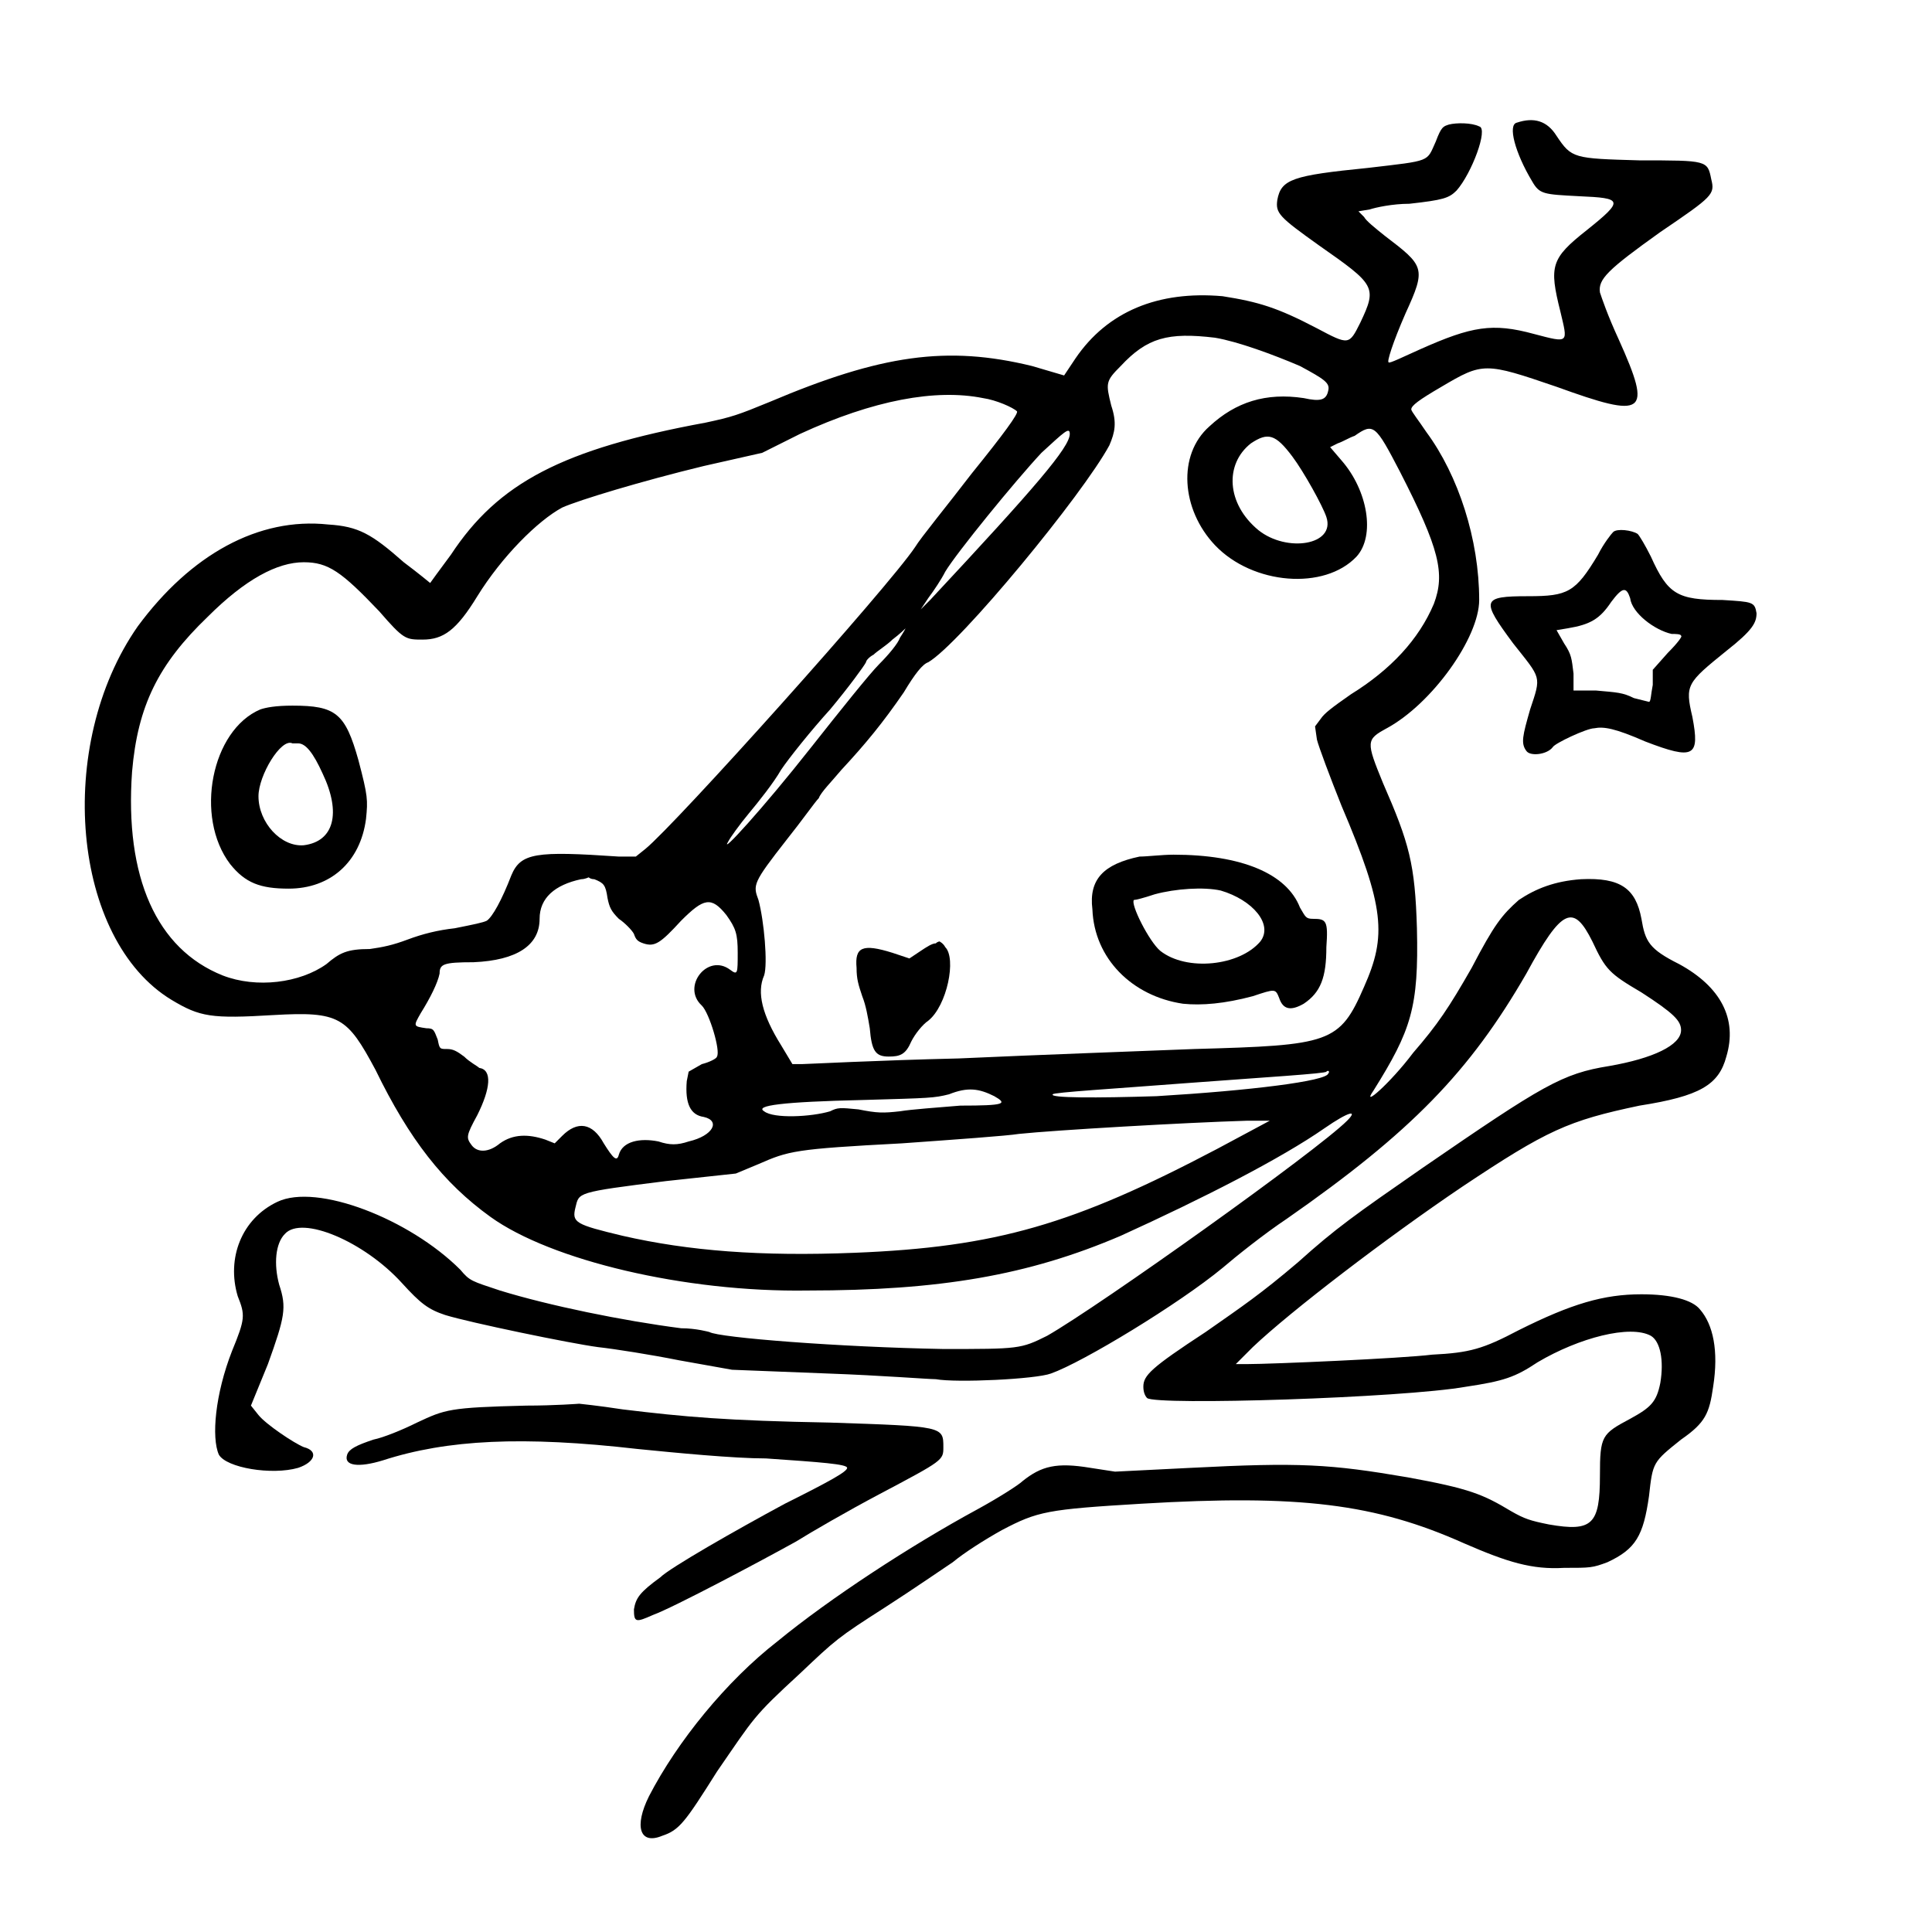
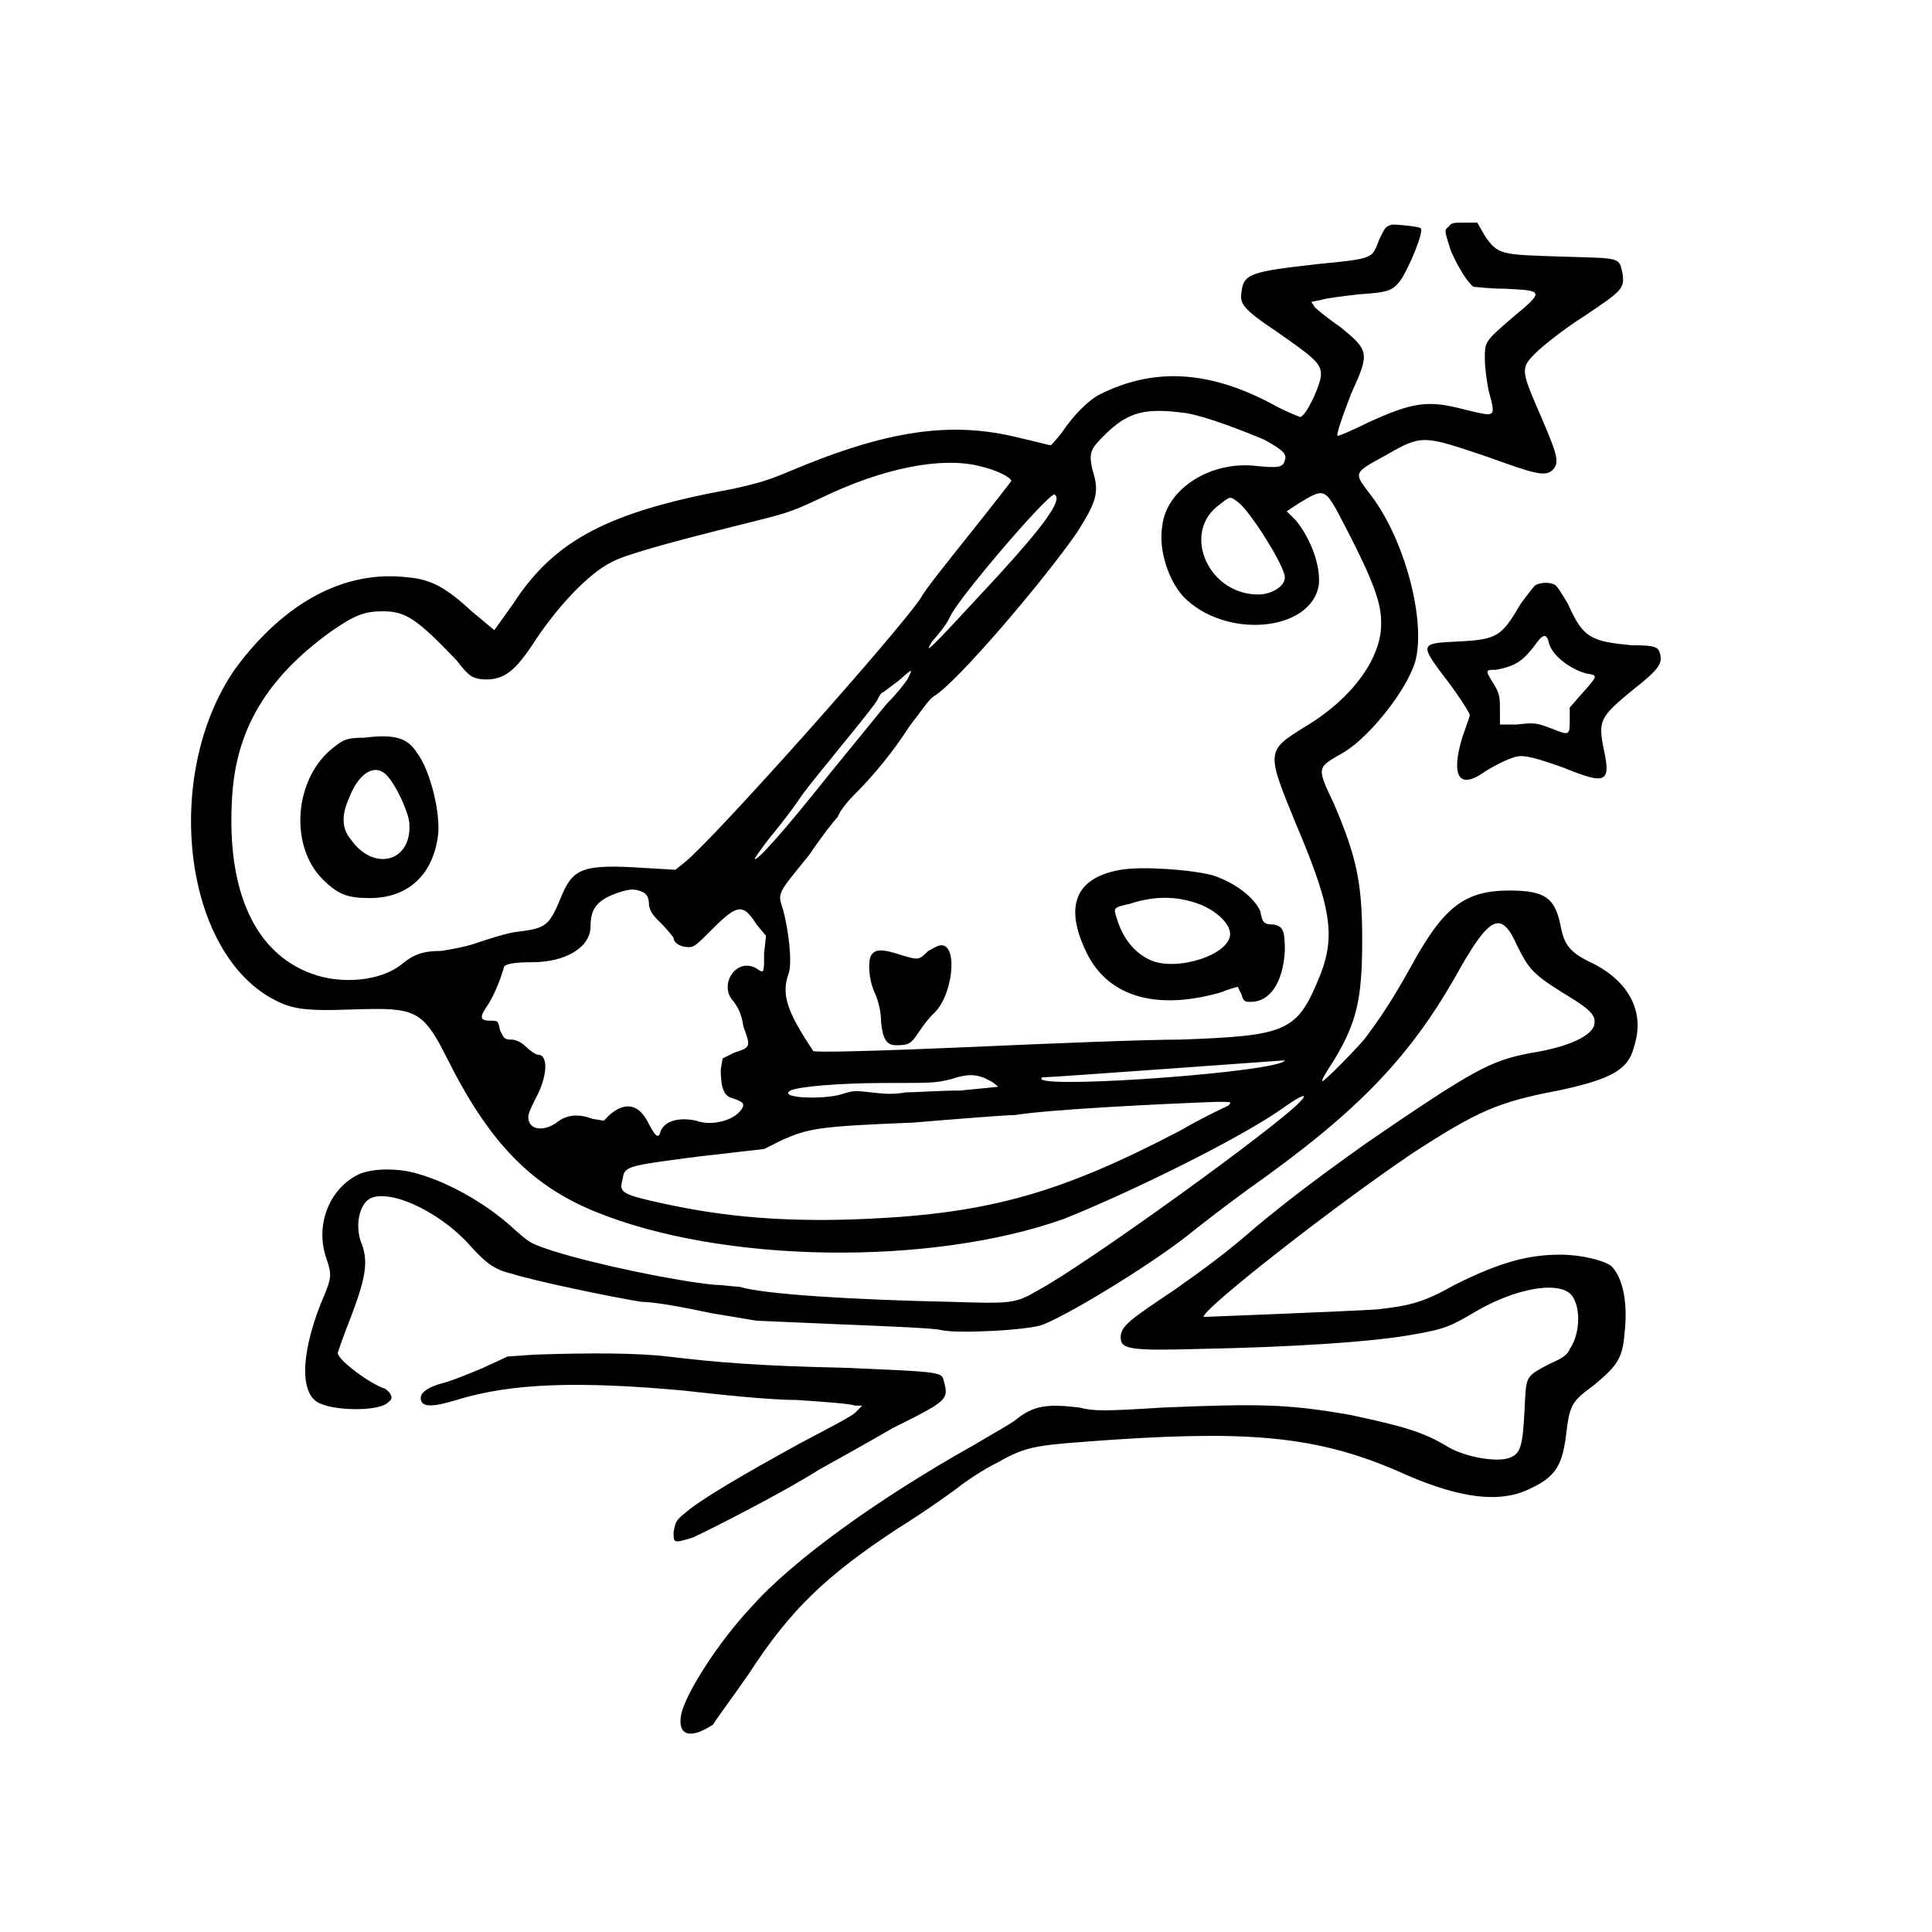
<svg xmlns="http://www.w3.org/2000/svg" version="1.0" width="512" height="512" viewBox="0 0 512 512" preserveAspectRatio="xMidYMid meet">
  <g transform="translate(0,512) scale(0.5,-0.5)" fill="#000000" fill-rule="evenodd" stroke="none">
-     <path d="M804 959 c-5 -1 -1 -16 8 -31 4 -7 6 -7 25 -8 23 -1 24 -2 4 -18 -19 -15 -20 -19 -14 -43 4 -17 5 -17 -14 -12 -22 6 -33 4 -60 -8 -9 -4 -17 -8 -17 -7 -1 0 2 10 9 26 11 24 10 25 -11 41 -5 4 -10 8 -11 10 l-3 3 6 1 c3 1 12 3 21 3 18 2 21 3 25 7 8 9 17 33 12 34 -4 2 -12 2 -16 1 -3 -1 -4 -1 -7 -9 -5 -11 -2 -10 -36 -14 -40 -4 -46 -6 -48 -17 -1 -7 1 -9 22 -24 30 -21 31 -22 22 -41 -6 -12 -6 -12 -23 -3 -21 11 -31 14 -50 17 -34 3 -61 -8 -78 -33 l-6 -9 -17 5 c-45 11 -80 6 -139 -19 -17 -7 -20 -8 -34 -11 -76 -14 -110 -32 -135 -70 -6 -8 -11 -15 -11 -15 0 0 -6 5 -14 11 -17 15 -24 19 -40 20 -37 4 -73 -16 -101 -54 -44 -63 -35 -166 18 -198 15 -9 21 -10 54 -8 35 2 39 -1 54 -29 18 -37 36 -60 61 -78 32 -23 103 -40 168 -39 70 0 117 8 166 29 44 20 85 41 108 57 13 9 18 10 12 4 -16 -16 -131 -98 -159 -114 -14 -7 -15 -7 -55 -7 -55 1 -119 6 -124 9 0 0 -7 2 -15 2 -31 4 -70 12 -96 20 -15 5 -16 5 -21 11 -27 27 -76 46 -97 36 -19 -9 -27 -30 -21 -50 4 -10 4 -12 -3 -29 -9 -23 -11 -46 -7 -55 4 -7 28 -11 42 -7 9 3 11 9 3 11 -5 2 -20 12 -24 17 l-4 5 9 22 c9 25 10 30 6 42 -3 11 -2 22 3 27 9 10 42 -4 62 -26 10 -11 14 -14 23 -17 13 -4 66 -15 81 -17 9 -1 28 -4 43 -7 l28 -5 51 -2 c28 -1 53 -3 57 -3 11 -2 53 0 61 3 17 6 68 37 91 56 7 6 22 18 34 26 66 46 97 78 127 130 19 35 25 37 35 17 7 -15 9 -17 26 -27 17 -11 21 -15 21 -20 0 -8 -15 -15 -38 -19 -25 -4 -35 -10 -99 -54 -36 -25 -46 -32 -66 -50 -20 -17 -29 -23 -49 -37 -29 -19 -33 -23 -33 -29 0 -3 1 -5 2 -6 5 -4 135 0 169 6 20 3 26 5 38 13 22 13 49 20 60 14 5 -3 7 -13 5 -25 -2 -10 -5 -13 -16 -19 -15 -8 -16 -9 -16 -30 0 -26 -4 -30 -27 -26 -10 2 -13 3 -20 7 -15 9 -22 12 -55 18 -41 7 -57 8 -115 5 l-40 -2 -13 2 c-18 3 -26 1 -36 -7 -2 -2 -13 -9 -24 -15 -35 -19 -78 -47 -106 -70 -27 -21 -53 -53 -68 -82 -8 -16 -5 -26 7 -21 9 3 12 7 29 34 20 29 19 29 44 52 19 18 20 19 45 35 14 9 30 20 36 24 6 5 17 12 26 17 19 10 24 11 74 14 84 5 124 0 171 -21 23 -10 36 -14 53 -13 14 0 15 0 23 3 15 7 19 14 22 35 2 18 2 18 17 30 13 9 15 14 17 28 3 19 0 33 -7 41 -4 5 -15 8 -31 8 -20 0 -37 -5 -65 -19 -19 -10 -26 -12 -46 -13 -16 -2 -85 -5 -98 -5 l-6 0 9 9 c20 19 71 58 111 85 45 30 56 35 94 43 32 5 42 11 46 26 6 20 -3 37 -25 49 -16 8 -18 12 -20 24 -3 16 -11 22 -32 21 -14 -1 -24 -5 -33 -11 -9 -8 -13 -13 -25 -36 -12 -21 -18 -30 -31 -45 -12 -16 -28 -30 -21 -20 20 32 24 44 23 86 -1 34 -4 45 -18 77 -9 22 -9 23 2 29 24 13 49 48 49 68 0 32 -11 66 -28 89 -4 6 -8 11 -8 12 0 2 4 5 16 12 22 13 23 13 61 0 47 -17 51 -15 33 25 -6 13 -9 22 -10 25 -1 7 4 12 32 32 28 19 29 20 27 28 -2 10 -2 10 -38 10 -35 1 -36 1 -44 13 -5 8 -12 10 -21 7z m-160 -114 c12 -2 31 -9 45 -15 13 -7 16 -9 15 -13 -1 -5 -4 -6 -13 -4 -20 3 -36 -2 -50 -15 -17 -15 -15 -44 3 -63 20 -21 58 -24 75 -6 10 11 6 35 -8 51 l-6 7 4 2 c3 1 6 3 9 4 10 7 11 6 24 -19 21 -41 24 -54 18 -70 -8 -19 -23 -35 -44 -48 -10 -7 -14 -10 -16 -13 l-3 -4 1 -7 c1 -4 7 -20 13 -35 23 -54 24 -69 12 -96 -13 -30 -18 -31 -90 -33 -25 -1 -81 -3 -125 -5 -43 -1 -81 -3 -83 -3 l-5 0 -6 10 c-10 16 -13 28 -9 37 2 6 0 29 -3 40 -3 8 -3 9 15 32 8 10 15 20 17 22 1 3 7 9 12 15 13 14 22 25 33 41 6 10 10 15 13 16 17 10 82 89 96 115 3 7 4 12 1 21 -3 12 -3 13 5 21 14 15 25 18 50 15z m-123 -32 c7 -1 16 -5 18 -7 1 -1 -7 -12 -24 -33 -13 -17 -27 -34 -30 -39 -14 -21 -127 -147 -143 -160 l-5 -4 -9 0 c-44 3 -52 2 -57 -10 -5 -13 -10 -22 -13 -24 -2 -1 -7 -2 -17 -4 -9 -1 -17 -3 -25 -6 -8 -3 -13 -4 -20 -5 -12 0 -16 -2 -23 -8 -14 -10 -37 -13 -55 -6 -35 14 -52 52 -48 108 3 35 14 57 40 82 20 20 37 29 51 29 13 0 20 -5 40 -26 13 -15 14 -15 23 -15 11 0 18 5 29 23 13 21 32 40 45 47 9 4 42 14 75 22 l31 7 20 10 c39 18 72 24 97 19z m46 -19 c0 -7 -18 -28 -74 -88 l-5 -5 4 6 c3 4 7 10 9 14 6 10 37 48 51 63 12 11 15 14 15 10z m118 -12 c6 -8 16 -26 18 -32 5 -15 -21 -19 -36 -7 -17 14 -18 35 -4 46 9 6 13 5 22 -7z m-208 -96 c-1 -3 -6 -9 -11 -14 -5 -5 -21 -25 -36 -44 -26 -33 -49 -58 -44 -50 1 2 6 9 11 15 5 6 13 16 17 23 4 6 16 21 26 32 10 12 18 23 19 25 0 1 2 3 4 4 2 2 7 5 10 8 4 3 7 6 7 6 0 0 -1 -2 -3 -5z m-162 -128 c5 -2 6 -3 7 -10 1 -5 2 -7 6 -11 3 -2 7 -6 8 -8 1 -3 2 -4 5 -5 6 -2 9 0 20 12 12 12 16 13 24 3 5 -7 6 -10 6 -20 0 -11 0 -12 -4 -9 -12 9 -26 -9 -15 -19 4 -4 10 -24 8 -27 0 -1 -4 -3 -8 -4 l-7 -4 -1 -5 c-1 -12 2 -18 9 -19 9 -2 5 -10 -8 -13 -6 -2 -10 -2 -16 0 -10 2 -19 0 -21 -7 -1 -4 -3 -2 -8 6 -6 11 -14 12 -22 4 l-4 -4 -5 2 c-9 3 -17 3 -24 -2 -6 -5 -12 -5 -15 -1 -3 4 -3 5 3 16 7 14 8 24 1 25 -1 1 -5 3 -8 6 -4 3 -6 4 -9 4 -4 0 -4 0 -5 5 -2 5 -2 6 -6 6 -7 1 -7 1 -3 8 5 8 9 16 10 21 0 5 2 6 18 6 23 1 35 9 35 23 0 11 8 18 22 21 2 0 4 1 4 1 0 0 1 -1 3 -1z m389 -103 c-1 -4 -41 -9 -91 -12 -32 -1 -57 -1 -55 1 0 1 33 3 72 6 40 3 73 5 73 6 1 1 2 0 1 -1z m-177 -12 c7 -4 6 -5 -18 -5 -12 -1 -26 -2 -32 -3 -9 -1 -12 -1 -22 1 -10 1 -11 1 -15 -1 -10 -3 -30 -4 -35 0 -5 3 9 5 53 6 35 1 37 1 45 3 10 4 16 3 24 -1z m118 -28 c-76 -40 -117 -52 -192 -55 -50 -2 -88 1 -123 9 -25 6 -27 7 -25 15 2 8 0 8 48 14 l37 4 12 5 c16 7 19 8 76 11 28 2 56 4 62 5 19 2 88 6 121 7 l12 0 -28 -15z" />
-     <path d="M604 570 c-19 -4 -27 -12 -25 -28 1 -26 21 -46 48 -50 10 -1 22 0 37 4 12 4 12 4 14 -1 2 -6 6 -7 13 -3 9 6 12 14 12 30 1 14 0 15 -7 15 -4 0 -4 1 -7 6 -7 18 -31 28 -67 28 -6 0 -14 -1 -18 -1z m43 -18 c17 -5 28 -18 21 -27 -11 -13 -39 -16 -53 -5 -6 5 -16 25 -14 27 1 0 5 1 11 3 11 3 26 4 35 2z" />
-     <path d="M496 524 c-2 0 -5 -2 -8 -4 l-6 -4 -9 3 c-16 5 -20 3 -19 -8 0 -6 1 -9 3 -15 2 -5 3 -11 4 -17 1 -12 3 -15 10 -15 6 0 9 1 12 8 2 4 6 9 9 11 10 8 15 33 9 39 -1 2 -3 3 -3 3 0 0 -1 0 -2 -1z" />
-     <path d="M138 648 c-26 -11 -35 -57 -16 -82 8 -10 16 -13 31 -13 22 0 38 14 41 37 1 10 1 12 -4 31 -7 25 -12 29 -35 29 -9 0 -14 -1 -17 -2z m20 -18 c4 0 8 -5 13 -16 10 -21 6 -36 -10 -38 -12 -1 -24 12 -24 26 0 11 12 31 18 28 1 0 2 0 3 0z" />
-     <path d="M855 742 c-1 -1 -5 -6 -8 -12 -12 -20 -16 -22 -37 -22 -25 0 -25 -2 -8 -25 15 -19 15 -17 9 -35 -4 -14 -5 -18 -2 -22 2 -3 11 -2 14 2 1 2 18 10 22 10 5 1 11 0 27 -7 26 -10 29 -8 25 13 -4 17 -3 18 18 35 14 11 16 15 16 20 -1 6 -2 6 -18 7 -24 0 -29 3 -38 23 -3 6 -6 11 -7 12 -3 2 -11 3 -13 1z m9 -35 c1 -8 13 -17 22 -19 2 0 5 0 5 -1 1 0 -2 -4 -7 -9 l-8 -9 0 -8 c-1 -5 -1 -9 -2 -9 0 0 -4 1 -8 2 -6 3 -9 3 -20 4 l-12 0 0 9 c-1 8 -1 10 -5 16 l-4 7 6 1 c12 2 17 5 23 14 6 8 8 8 10 2z" />
-     <path d="M279 279 c-41 -1 -43 -2 -58 -9 -8 -4 -18 -8 -23 -9 -9 -3 -13 -5 -14 -8 -2 -6 6 -7 19 -3 34 11 74 13 135 6 20 -2 51 -5 68 -5 29 -2 43 -3 43 -5 0 -2 -9 -7 -33 -19 -26 -14 -61 -34 -66 -39 -11 -8 -13 -11 -14 -17 0 -7 1 -7 10 -3 11 4 58 29 76 39 8 5 27 16 44 25 34 18 34 18 34 25 0 11 0 11 -60 13 -55 1 -77 3 -110 7 -13 2 -23 3 -23 3 0 0 -13 -1 -28 -1z" />
+     <path d="M768 904 c-3 -2 -2 -3 1 -13 4 -9 9 -17 12 -19 1 0 8 -1 16 -1 21 -1 22 -1 5 -15 -15 -13 -15 -13 -15 -22 0 -5 1 -12 2 -17 4 -15 4 -14 -13 -10 -19 5 -27 4 -51 -7 -8 -4 -15 -7 -16 -7 -1 0 2 9 7 22 10 22 10 23 -6 36 -6 4 -12 9 -13 10 l-2 3 5 1 c3 1 12 2 20 3 16 1 18 2 22 7 5 7 13 27 11 28 -1 1 -12 2 -15 2 -4 -1 -4 -2 -7 -8 -4 -10 -2 -10 -33 -13 -35 -4 -39 -5 -40 -15 -1 -6 1 -9 19 -21 20 -14 24 -17 23 -24 -1 -6 -8 -21 -11 -21 0 0 -8 3 -15 7 -34 18 -63 19 -91 5 -6 -3 -14 -11 -20 -20 -3 -4 -6 -7 -6 -7 -1 0 -8 2 -17 4 -36 9 -70 4 -122 -18 -12 -5 -16 -6 -29 -9 -66 -12 -95 -27 -117 -61 l-10 -14 -12 10 c-14 13 -22 17 -34 18 -33 4 -65 -13 -91 -48 -38 -54 -29 -146 17 -174 12 -7 18 -8 46 -7 32 1 36 0 49 -26 22 -44 44 -67 78 -81 68 -28 179 -29 249 -4 35 14 92 42 115 58 11 8 15 9 10 4 -12 -13 -113 -86 -139 -100 -12 -7 -14 -7 -46 -6 -50 1 -100 4 -112 8 -3 0 -9 1 -13 1 -21 2 -64 11 -86 18 -12 4 -12 4 -21 12 -13 12 -33 24 -51 29 -10 3 -25 3 -32 -1 -15 -8 -22 -27 -16 -44 3 -9 3 -10 -3 -24 -11 -28 -11 -49 0 -53 9 -4 32 -4 36 1 3 2 1 5 -2 7 -7 2 -25 15 -25 19 0 0 3 9 7 19 8 21 9 29 6 38 -4 9 -2 20 3 24 9 7 37 -5 54 -24 8 -9 13 -13 22 -15 12 -4 56 -13 69 -15 7 0 23 -3 37 -6 l24 -4 46 -2 c25 -1 49 -2 52 -3 9 -2 47 0 54 3 17 7 62 35 80 50 5 4 18 14 29 22 58 41 86 70 112 117 16 28 22 30 30 12 6 -12 8 -15 24 -25 15 -9 18 -12 17 -17 -1 -6 -14 -12 -33 -15 -22 -4 -31 -9 -88 -48 -28 -20 -41 -30 -58 -44 -16 -14 -27 -22 -44 -34 -24 -16 -28 -19 -28 -25 0 -6 5 -7 40 -6 54 1 93 4 111 7 18 3 22 4 34 11 24 15 50 19 55 9 4 -7 3 -20 -2 -27 -1 -3 -4 -5 -11 -8 -13 -7 -12 -6 -13 -25 -1 -19 -2 -23 -9 -25 -7 -2 -24 1 -33 7 -12 7 -22 10 -50 16 -34 6 -49 6 -99 4 -32 -2 -37 -2 -45 0 -17 2 -24 1 -33 -6 -2 -2 -13 -8 -23 -14 -50 -28 -96 -61 -118 -86 -17 -18 -35 -46 -37 -57 -2 -11 5 -13 17 -5 1 2 10 14 19 27 22 34 41 52 79 77 13 8 27 18 31 21 5 4 14 10 22 14 16 9 20 9 62 12 76 5 111 1 155 -19 28 -12 49 -15 65 -7 13 6 17 12 19 28 2 17 3 18 15 27 12 10 15 14 16 27 2 17 -1 30 -7 36 -4 3 -16 6 -27 6 -17 0 -32 -4 -56 -16 -16 -9 -23 -11 -41 -13 -15 -1 -91 -4 -92 -4 -2 3 68 58 111 87 34 22 45 27 77 33 28 6 37 11 40 23 6 18 -2 34 -21 44 -13 6 -16 10 -18 21 -3 14 -8 18 -27 18 -24 0 -35 -9 -52 -40 -10 -18 -16 -27 -25 -39 -7 -8 -21 -22 -22 -22 -1 0 2 5 6 11 12 20 15 32 15 64 0 30 -3 44 -15 72 -9 19 -9 19 3 26 14 7 35 33 40 49 6 21 -5 64 -23 88 -10 13 -10 12 8 22 19 11 20 10 53 -1 25 -9 31 -11 35 -7 4 4 2 9 -7 30 -10 23 -10 24 -2 32 3 3 14 12 25 19 21 14 22 15 21 23 -2 9 -1 8 -32 9 -33 1 -34 1 -41 11 l-4 7 -7 0 c-5 0 -7 0 -8 -2z m-139 -99 c11 -2 29 -9 41 -14 11 -6 12 -8 11 -11 -1 -4 -4 -4 -15 -3 -24 3 -48 -12 -50 -32 -2 -12 3 -28 11 -37 22 -23 68 -19 72 6 1 10 -4 24 -12 34 l-5 5 6 4 c15 9 14 9 26 -14 14 -27 18 -39 18 -48 1 -19 -15 -41 -40 -56 -21 -13 -21 -13 -5 -52 20 -47 21 -61 11 -84 -11 -26 -18 -28 -72 -30 -18 0 -69 -2 -113 -4 -46 -2 -82 -3 -82 -2 -14 21 -17 30 -13 41 2 6 0 23 -3 34 -3 9 -3 8 14 29 6 9 13 18 15 20 1 3 5 8 9 12 10 10 20 22 29 36 7 9 10 14 13 16 12 7 58 61 76 87 10 16 12 21 8 33 -2 9 -1 11 6 18 13 13 22 15 44 12z m-110 -28 c9 -2 17 -6 17 -8 0 0 -10 -13 -22 -28 -12 -15 -24 -30 -26 -34 -12 -18 -109 -127 -125 -140 l-5 -4 -17 1 c-31 2 -37 0 -43 -14 -7 -17 -8 -18 -25 -20 -6 -1 -15 -4 -21 -6 -6 -2 -12 -3 -18 -4 -10 0 -15 -2 -21 -7 -11 -9 -32 -11 -48 -5 -30 11 -45 44 -42 93 2 37 19 64 52 88 13 9 18 11 28 11 12 0 18 -4 39 -26 7 -9 8 -9 13 -10 12 -1 18 4 29 21 12 18 28 35 40 41 7 4 33 11 65 19 28 7 29 7 46 15 33 16 64 22 84 17z m41 -17 c0 -6 -13 -22 -42 -53 -24 -26 -29 -31 -24 -23 7 8 8 10 10 14 5 10 51 64 55 64 0 0 1 -1 1 -2z m96 -2 c6 -4 25 -34 25 -40 0 -4 -5 -8 -12 -9 -28 -2 -44 33 -22 48 5 4 5 4 9 1z m-175 -94 c-2 -3 -6 -8 -11 -13 -4 -5 -18 -22 -31 -38 -23 -29 -39 -47 -39 -44 0 0 4 6 8 11 5 6 12 15 16 21 4 6 15 19 23 29 9 11 17 21 18 23 1 2 2 4 3 4 0 0 4 3 8 6 8 7 8 7 5 1z m-140 -113 c2 -1 3 -3 3 -7 1 -4 2 -5 7 -10 3 -3 6 -7 6 -7 0 -3 4 -5 8 -5 3 0 4 1 13 10 13 13 16 13 23 2 l5 -6 -1 -9 c0 -10 0 -11 -3 -9 -11 8 -22 -8 -13 -17 2 -3 4 -6 5 -13 4 -11 4 -11 -5 -14 l-6 -3 -1 -6 c0 -10 2 -14 6 -15 6 -2 7 -3 5 -6 -4 -6 -16 -9 -24 -6 -9 2 -17 0 -19 -6 -1 -4 -3 -2 -7 6 -5 9 -12 10 -20 3 l-3 -3 -6 1 c-8 3 -14 2 -19 -2 -7 -5 -15 -4 -15 3 0 2 2 6 4 10 6 11 7 23 1 23 -1 0 -4 2 -6 4 -3 3 -6 4 -8 4 -4 0 -4 1 -6 5 -1 5 -1 5 -5 5 -6 0 -6 2 -1 9 3 5 6 12 8 19 0 2 5 3 15 3 18 0 31 8 31 19 0 9 3 14 15 18 6 2 9 2 13 0z m340 -89 c-2 -6 -125 -15 -129 -10 0 1 0 1 1 1 5 0 127 9 128 9 1 1 1 1 0 0z m-156 -11 c2 -1 4 -3 4 -3 0 0 -9 -1 -20 -2 -11 0 -24 -1 -29 -1 -6 -1 -10 -1 -18 0 -9 1 -10 1 -16 -1 -10 -3 -34 -2 -27 2 4 2 25 4 51 4 24 0 26 0 34 2 9 3 14 3 21 -1z m126 -13 c-2 -1 -13 -6 -25 -13 -63 -33 -101 -44 -166 -47 -43 -2 -76 1 -108 8 -23 5 -24 6 -22 13 1 7 2 7 40 12 l35 4 10 5 c14 6 19 7 69 9 24 2 49 4 54 4 18 3 79 6 107 7 8 0 8 0 6 -2z" />
+     <path d="M594 563 c-23 -4 -30 -18 -19 -42 11 -25 37 -33 72 -23 5 2 9 3 9 3 0 0 1 -2 2 -4 1 -4 2 -4 5 -4 10 0 17 10 18 27 0 11 -1 13 -6 14 -5 0 -6 1 -7 7 -3 7 -13 15 -25 19 -11 3 -37 5 -49 3z m38 -17 c11 -3 20 -11 20 -17 0 -11 -28 -20 -42 -14 -9 4 -15 12 -18 22 -2 6 -2 6 7 8 12 4 23 4 33 1z" />
+     <path d="M492 520 c-5 -5 -5 -5 -15 -2 -9 3 -13 3 -15 0 -2 -2 -2 -13 2 -21 2 -5 3 -10 3 -15 1 -9 3 -12 8 -12 7 0 8 1 12 7 2 3 5 7 7 9 11 9 14 37 5 37 -2 0 -5 -2 -7 -3z" />
+     <path d="M193 633 c-9 0 -11 -1 -16 -5 -21 -16 -24 -52 -6 -70 8 -8 13 -10 25 -10 20 0 33 12 36 32 2 12 -4 36 -11 45 -5 8 -12 10 -28 8z m11 -19 c5 -4 13 -21 13 -27 1 -20 -19 -25 -31 -8 -5 6 -5 13 -1 22 5 13 13 18 19 13z" />
+     <path d="M813 713 c-1 -1 -4 -5 -7 -9 -10 -17 -12 -19 -33 -20 -21 -1 -21 -1 -5 -22 6 -8 11 -16 11 -17 0 -1 -2 -6 -4 -12 -6 -20 -2 -28 12 -18 3 2 12 7 17 8 4 1 11 -1 25 -6 22 -9 25 -8 21 10 -3 15 -2 17 15 31 14 11 16 14 15 19 -1 4 -2 5 -15 5 -22 2 -26 4 -34 22 -3 5 -6 10 -7 10 -3 2 -10 1 -11 -1z m8 -30 c2 -7 12 -14 20 -16 6 -1 6 -1 -2 -10 l-7 -8 0 -6 c0 -9 0 -9 -10 -5 -8 3 -9 3 -18 2 l-9 0 0 7 c0 7 0 9 -3 14 -5 8 -5 8 1 8 10 2 14 4 22 15 3 4 5 4 6 -1z" />
+     <path d="M283 306 l-14 -1 -13 -6 c-7 -3 -17 -7 -21 -8 -8 -2 -12 -5 -12 -8 0 -5 6 -5 19 -1 29 9 65 10 120 5 18 -2 45 -5 60 -5 15 -1 29 -2 31 -3 l4 0 -3 -3 c-1 -2 -15 -9 -30 -17 -31 -17 -53 -30 -61 -37 -5 -4 -5 -5 -6 -10 0 -6 0 -6 10 -3 9 4 50 25 67 36 9 5 27 15 39 22 30 15 30 15 27 26 -1 4 -6 4 -51 6 -47 1 -70 3 -95 6 -17 2 -42 2 -71 1z" />
  </g>
</svg>
